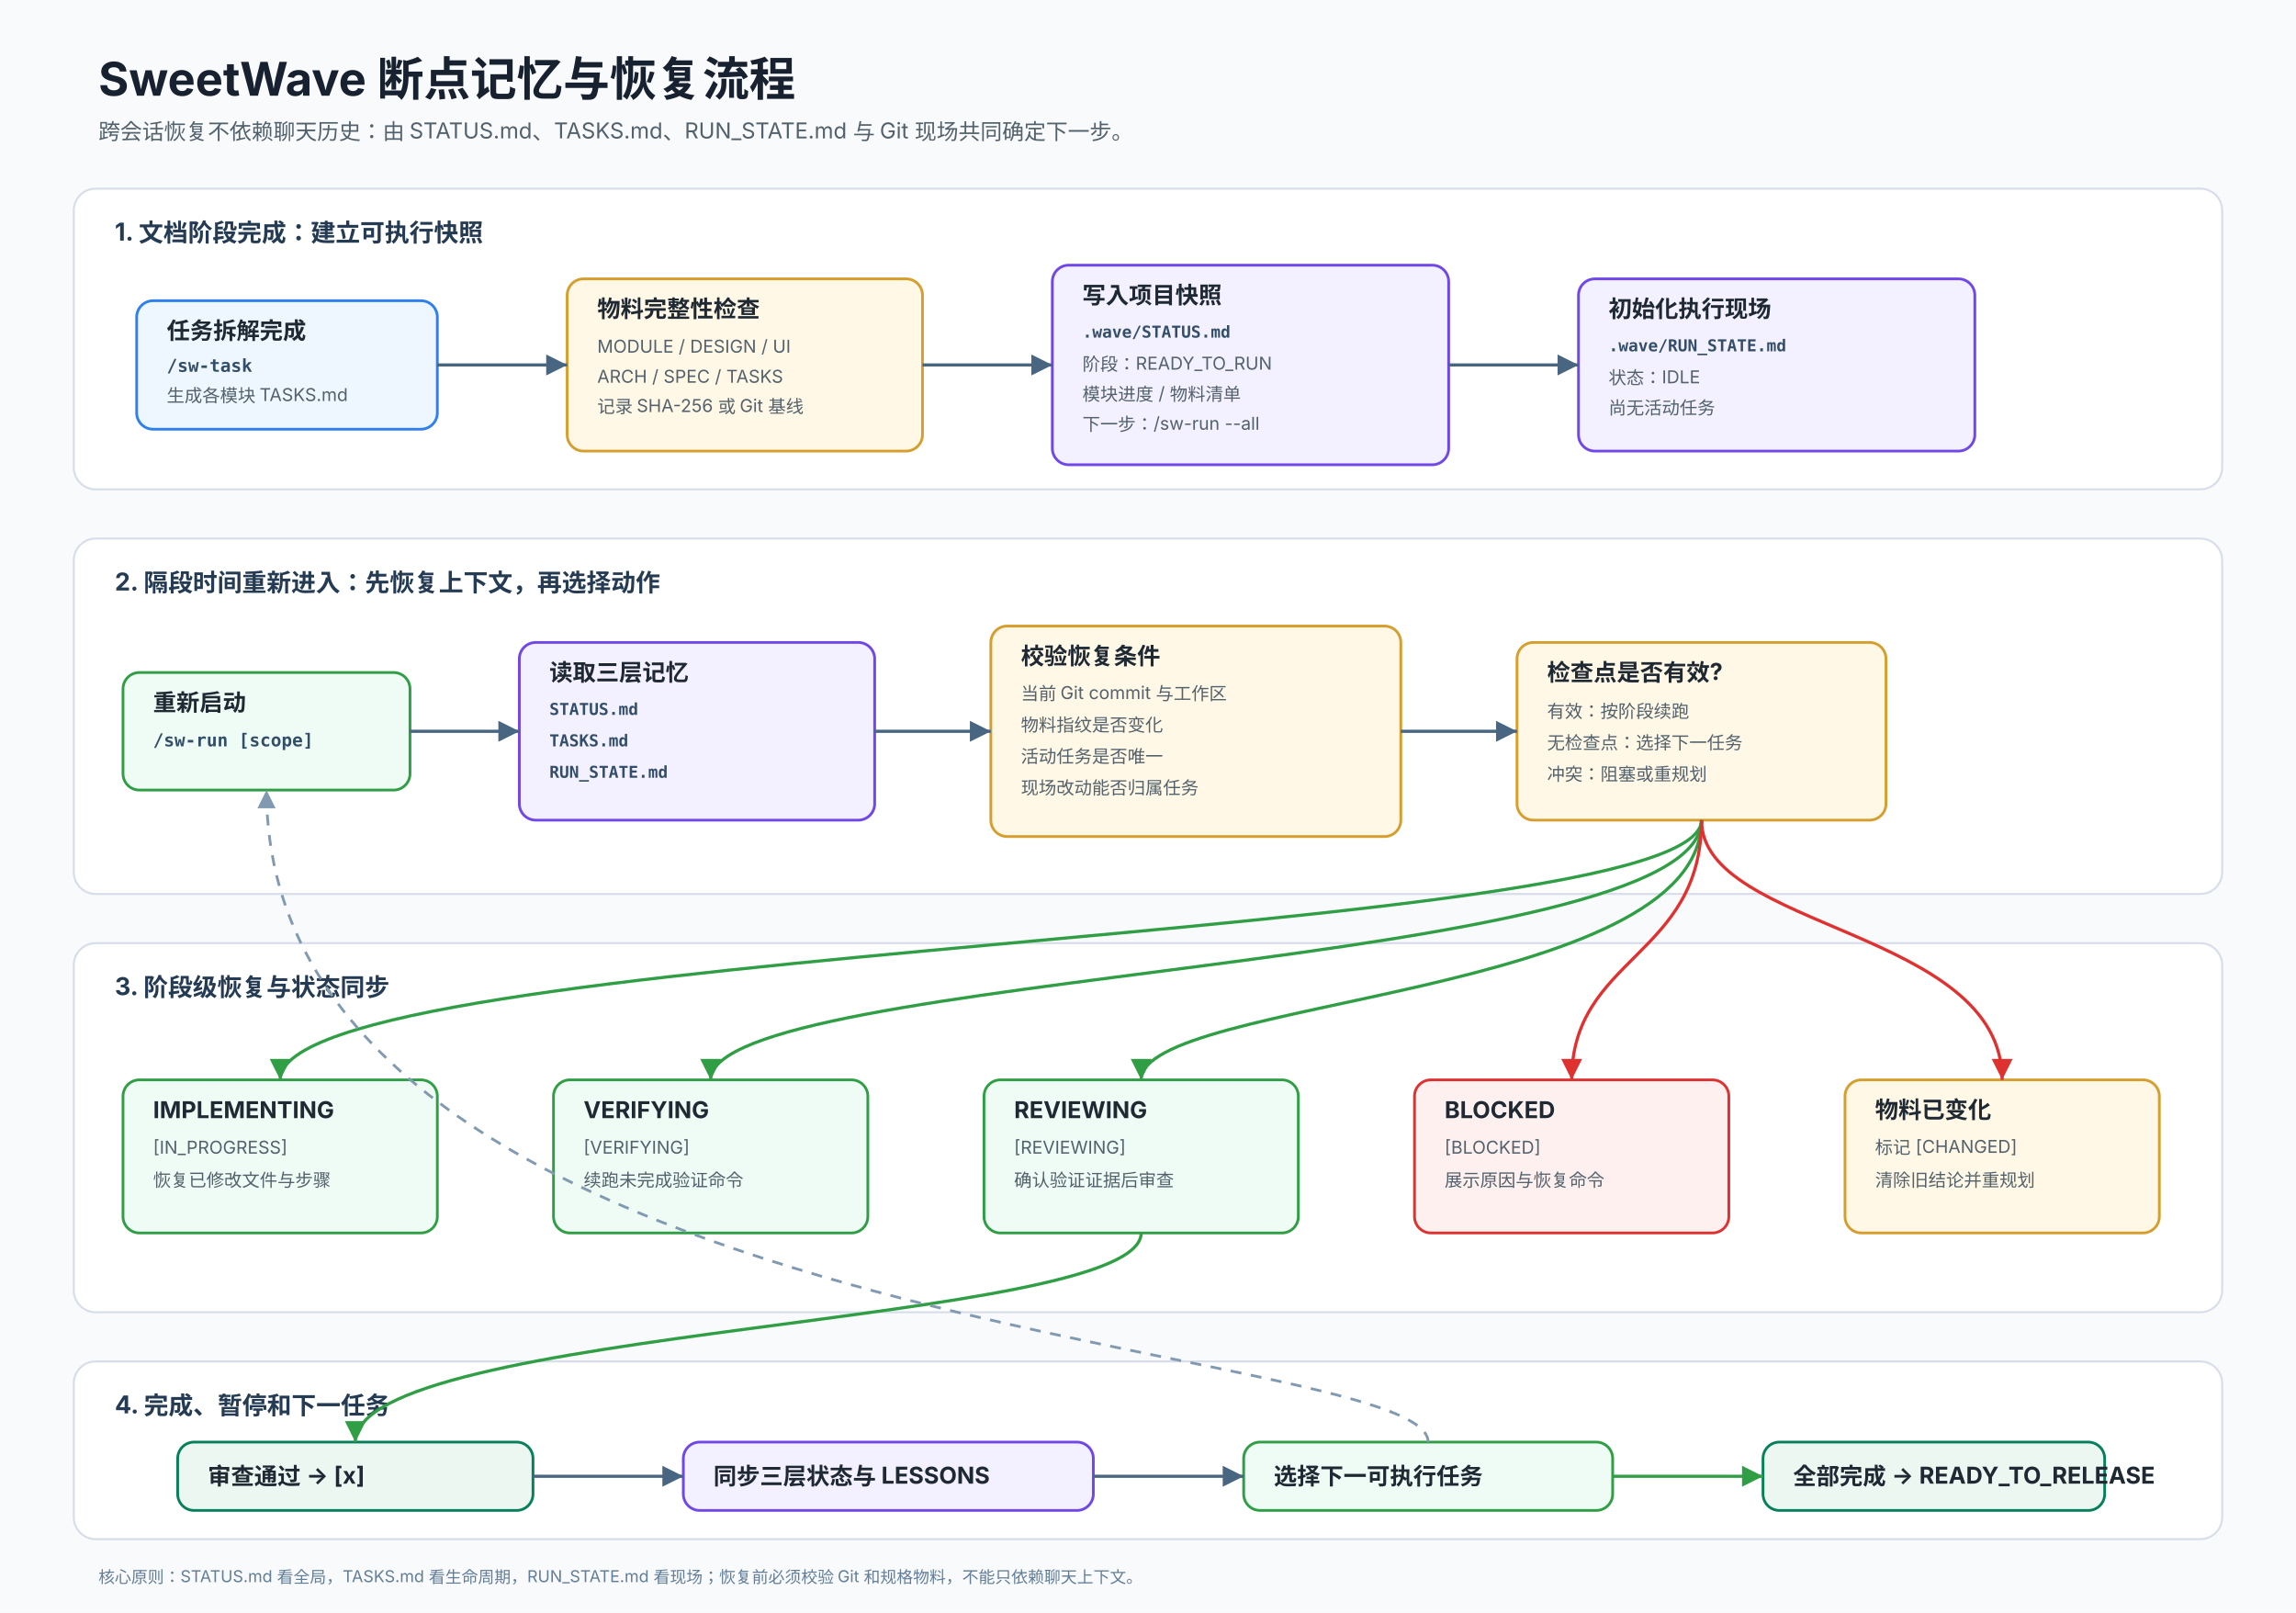
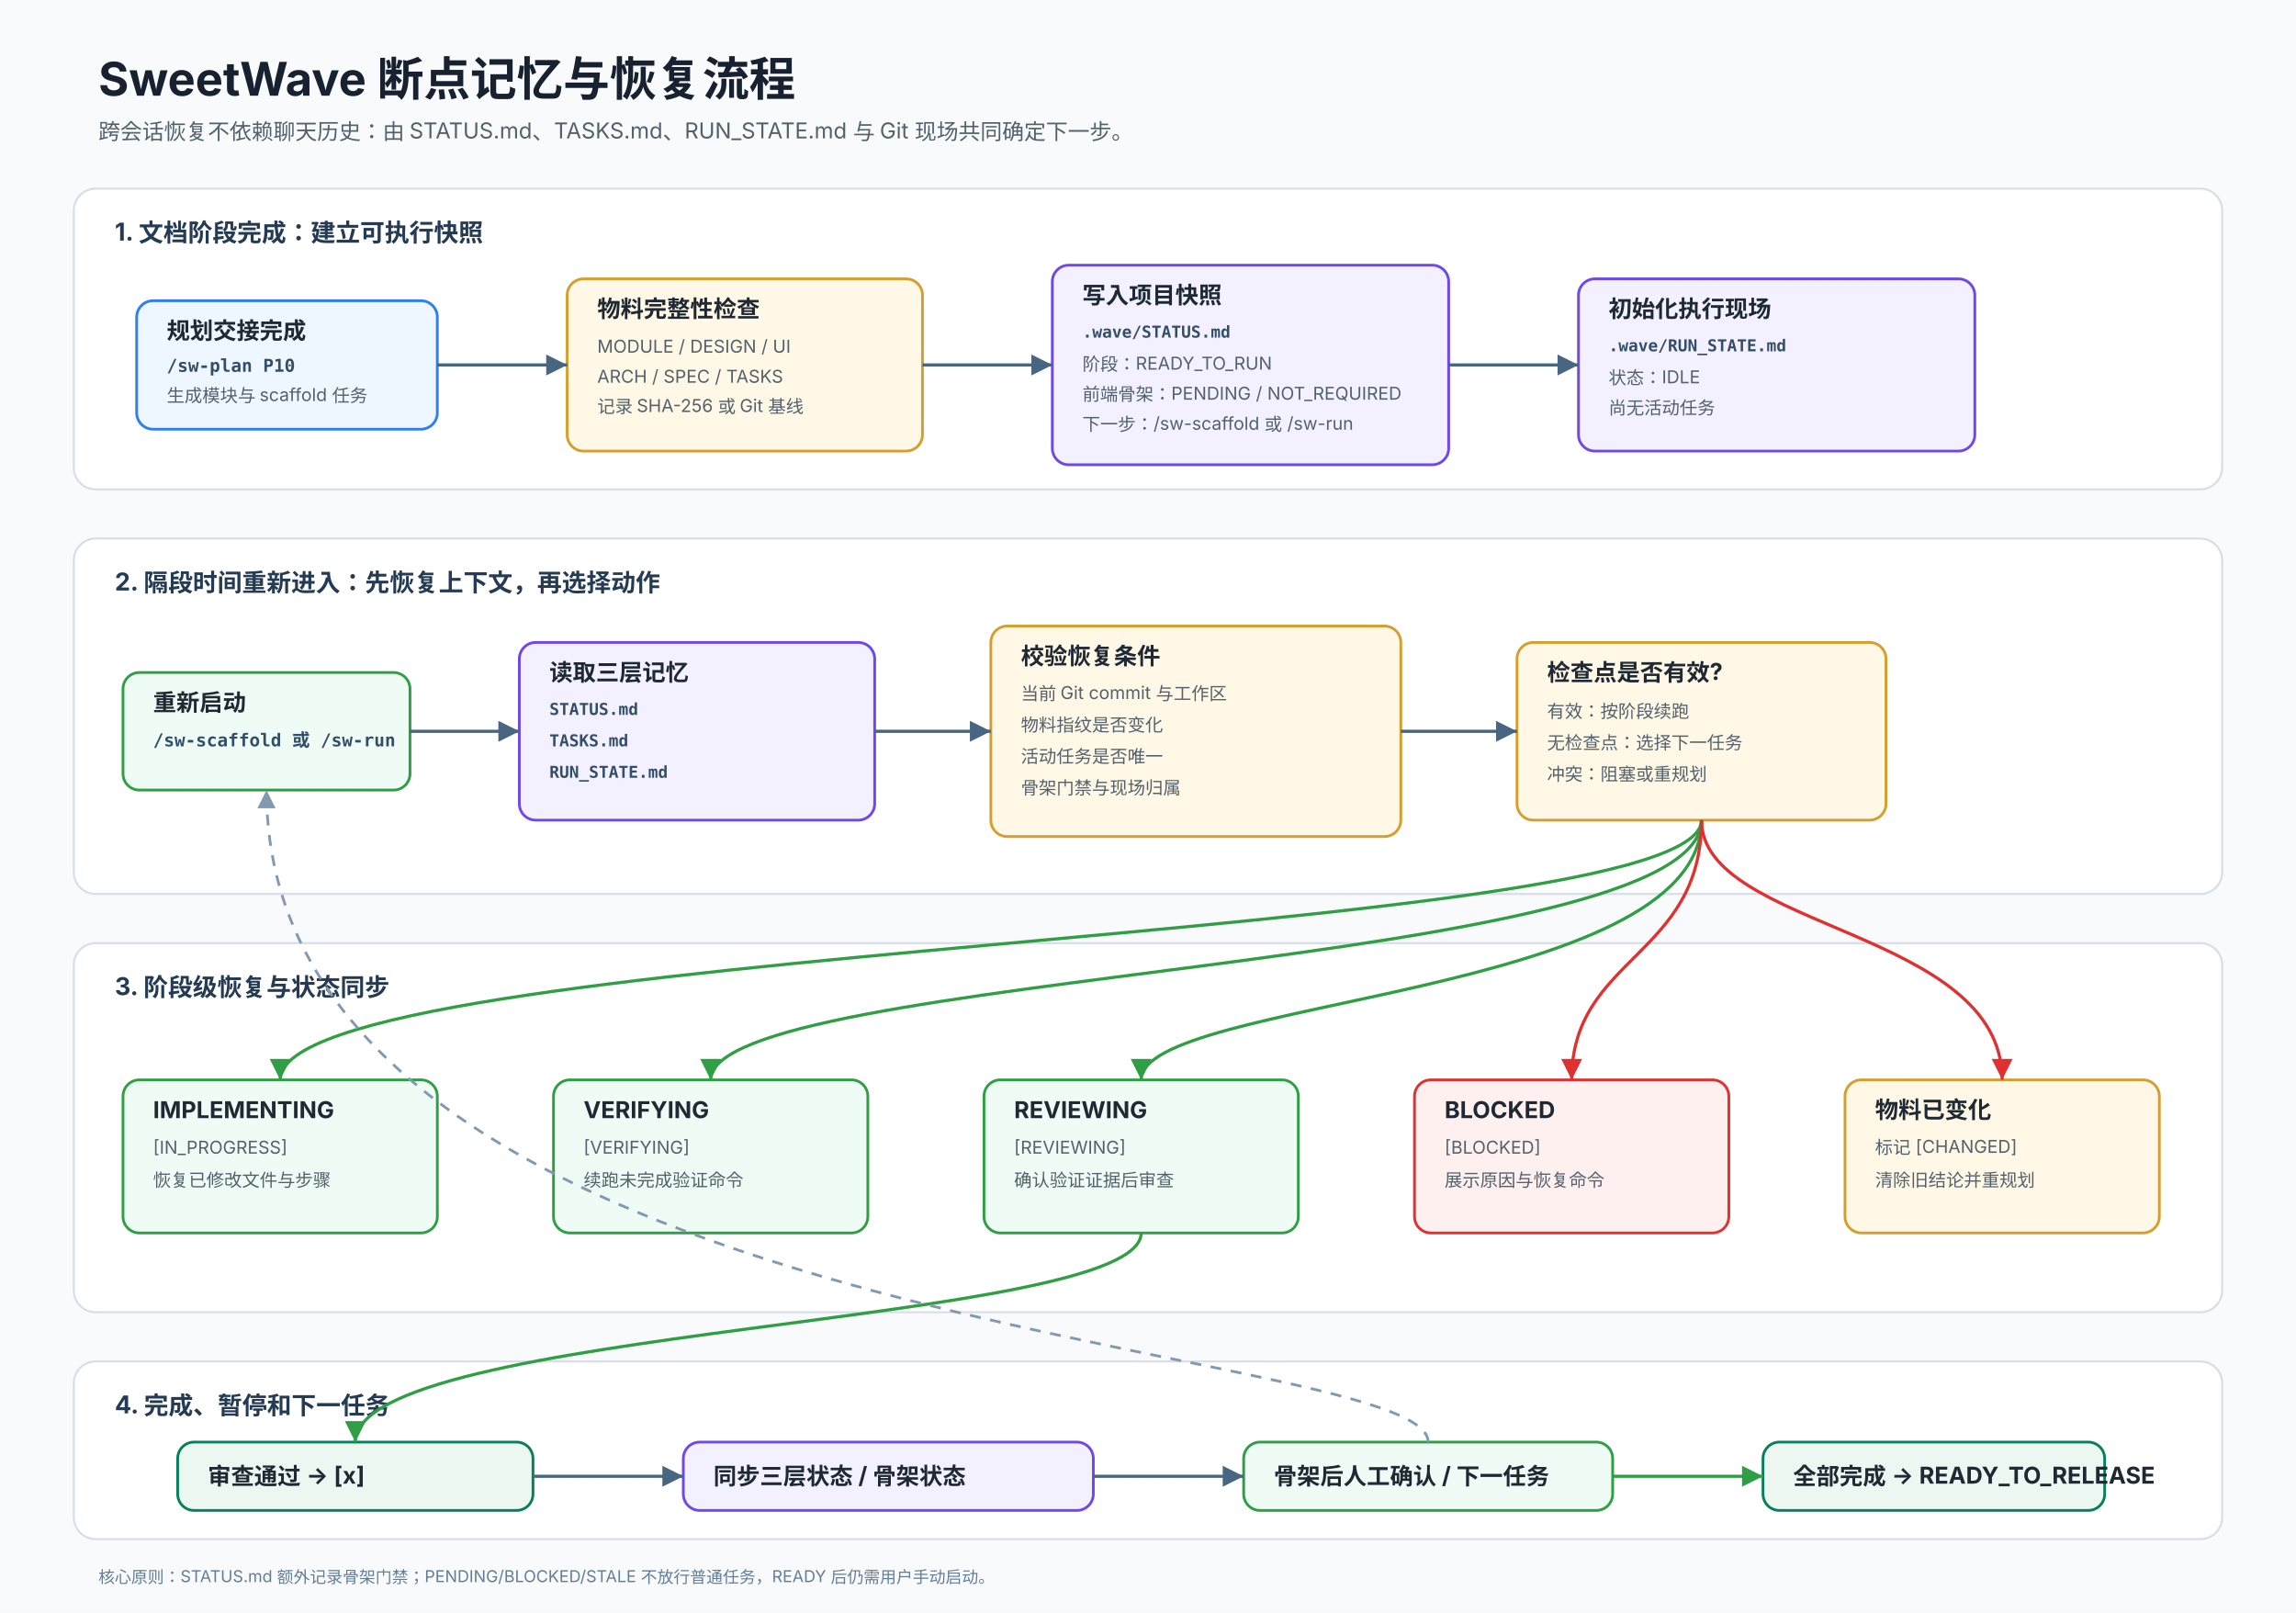
<svg xmlns="http://www.w3.org/2000/svg" width="1680" height="1180" viewBox="0 0 1680 1180" role="img" aria-labelledby="title desc">
  <defs>
    <style>
      .bg { fill: #f8fafc; }
      .title { font: 700 34px -apple-system, BlinkMacSystemFont, "Segoe UI", sans-serif; fill: #18212f; }
      .subtitle { font: 400 16px -apple-system, BlinkMacSystemFont, "Segoe UI", sans-serif; fill: #52616b; }
      .lane { fill: #ffffff; stroke: #d8dee9; stroke-width: 1.5; rx: 16; }
      .lane-title { font: 700 18px -apple-system, BlinkMacSystemFont, "Segoe UI", sans-serif; fill: #243b53; }
      .node { fill: #ffffff; stroke: #9fb3c8; stroke-width: 2; rx: 12; }
      .prepare { fill: #eef7ff; stroke: #2f80ed; }
      .memory { fill: #f3f0ff; stroke: #7048e8; }
      .check { fill: #fff8e6; stroke: #d69e2e; }
      .run { fill: #effcf6; stroke: #2f9e44; }
      .blocked { fill: #fff0f0; stroke: #e03131; }
      .done { fill: #edf7f2; stroke: #087f5b; }
      .node-title { font: 700 17px -apple-system, BlinkMacSystemFont, "Segoe UI", sans-serif; fill: #1f2933; }
      .node-sub { font: 400 13px -apple-system, BlinkMacSystemFont, "Segoe UI", sans-serif; fill: #52616b; }
      .cmd { font: 700 13px ui-monospace, SFMono-Regular, Menlo, Consolas, monospace; fill: #334e68; }
      .path { font: 700 12px ui-monospace, SFMono-Regular, Menlo, Consolas, monospace; fill: #334e68; }
      .small { font: 400 12px -apple-system, BlinkMacSystemFont, "Segoe UI", sans-serif; fill: #627d98; }
      .arrow { fill: none; stroke: #486581; stroke-width: 2.3; marker-end: url(#arrow); }
      .soft { fill: none; stroke: #829ab1; stroke-width: 2; stroke-dasharray: 8 7; marker-end: url(#soft); }
      .ok { fill: none; stroke: #2f9e44; stroke-width: 2.3; marker-end: url(#ok); }
      .warn { fill: none; stroke: #e03131; stroke-width: 2.3; marker-end: url(#warn); }
    </style>
    <marker id="arrow" viewBox="0 0 12 12" refX="10" refY="6" markerWidth="10" markerHeight="10" orient="auto-start-reverse">
      <path d="M2,2 L10,6 L2,10 Z" fill="#486581" />
    </marker>
    <marker id="soft" viewBox="0 0 12 12" refX="10" refY="6" markerWidth="10" markerHeight="10" orient="auto-start-reverse">
      <path d="M2,2 L10,6 L2,10 Z" fill="#829ab1" />
    </marker>
    <marker id="ok" viewBox="0 0 12 12" refX="10" refY="6" markerWidth="10" markerHeight="10" orient="auto-start-reverse">
      <path d="M2,2 L10,6 L2,10 Z" fill="#2f9e44" />
    </marker>
    <marker id="warn" viewBox="0 0 12 12" refX="10" refY="6" markerWidth="10" markerHeight="10" orient="auto-start-reverse">
      <path d="M2,2 L10,6 L2,10 Z" fill="#e03131" />
    </marker>
  </defs>
  <rect class="bg" x="0" y="0" width="1680" height="1180" />
  <text class="title" x="72" y="70">SweetWave 断点记忆与恢复流程</text>
  <text class="subtitle" x="72" y="102">跨会话恢复不依赖聊天历史：由 STATUS.md、TASKS.md、RUN_STATE.md 与 Git 现场共同确定下一步。</text>
  <rect class="lane" x="54" y="138" width="1572" height="220" />
  <text class="lane-title" x="84" y="176">1. 文档阶段完成：建立可执行快照</text>
  <rect class="node prepare" x="100" y="220" width="220" height="94" />
-   <text class="node-title" x="122" y="248">任务拆解完成</text>
-   <text class="cmd" x="122" y="272">/sw-task</text>
-   <text class="node-sub" x="122" y="294">生成各模块 TASKS.md</text>
+   <text class="node-title" x="122" y="248">规划交接完成</text>
+   <text class="cmd" x="122" y="272">/sw-plan P10</text>
+   <text class="node-sub" x="122" y="294">生成模块与 scaffold 任务</text>
  <rect class="node check" x="415" y="204" width="260" height="126" />
  <text class="node-title" x="437" y="232">物料完整性检查</text>
  <text class="node-sub" x="437" y="258">MODULE / DESIGN / UI</text>
  <text class="node-sub" x="437" y="280">ARCH / SPEC / TASKS</text>
  <text class="node-sub" x="437" y="302">记录 SHA-256 或 Git 基线</text>
  <rect class="node memory" x="770" y="194" width="290" height="146" />
  <text class="node-title" x="792" y="222">写入项目快照</text>
  <text class="path" x="792" y="247">.wave/STATUS.md</text>
  <text class="node-sub" x="792" y="271">阶段：READY_TO_RUN</text>
-   <text class="node-sub" x="792" y="293">模块进度 / 物料清单</text>
-   <text class="node-sub" x="792" y="315">下一步：/sw-run --all</text>
+   <text class="node-sub" x="792" y="293">前端骨架：PENDING / NOT_REQUIRED</text>
+   <text class="node-sub" x="792" y="315">下一步：/sw-scaffold 或 /sw-run</text>
  <rect class="node memory" x="1155" y="204" width="290" height="126" />
  <text class="node-title" x="1177" y="232">初始化执行现场</text>
  <text class="path" x="1177" y="257">.wave/RUN_STATE.md</text>
  <text class="node-sub" x="1177" y="281">状态：IDLE</text>
  <text class="node-sub" x="1177" y="303">尚无活动任务</text>
  <path class="arrow" d="M320 267 C350 267, 385 267, 415 267" />
  <path class="arrow" d="M675 267 C705 267, 740 267, 770 267" />
  <path class="arrow" d="M1060 267 C1090 267, 1125 267, 1155 267" />
  <rect class="lane" x="54" y="394" width="1572" height="260" />
  <text class="lane-title" x="84" y="432">2. 隔段时间重新进入：先恢复上下文，再选择动作</text>
  <rect class="node run" x="90" y="492" width="210" height="86" />
  <text class="node-title" x="112" y="520">重新启动</text>
-   <text class="cmd" x="112" y="546">/sw-run [scope]</text>
+   <text class="cmd" x="112" y="546">/sw-scaffold 或 /sw-run</text>
  <rect class="node memory" x="380" y="470" width="260" height="130" />
  <text class="node-title" x="402" y="498">读取三层记忆</text>
  <text class="path" x="402" y="523">STATUS.md</text>
  <text class="path" x="402" y="546">TASKS.md</text>
  <text class="path" x="402" y="569">RUN_STATE.md</text>
  <rect class="node check" x="725" y="458" width="300" height="154" />
  <text class="node-title" x="747" y="486">校验恢复条件</text>
  <text class="node-sub" x="747" y="512">当前 Git commit 与工作区</text>
  <text class="node-sub" x="747" y="535">物料指纹是否变化</text>
  <text class="node-sub" x="747" y="558">活动任务是否唯一</text>
-   <text class="node-sub" x="747" y="581">现场改动能否归属任务</text>
+   <text class="node-sub" x="747" y="581">骨架门禁与现场归属</text>
  <rect class="node check" x="1110" y="470" width="270" height="130" />
  <text class="node-title" x="1132" y="498">检查点是否有效?</text>
  <text class="node-sub" x="1132" y="525">有效：按阶段续跑</text>
  <text class="node-sub" x="1132" y="548">无检查点：选择下一任务</text>
  <text class="node-sub" x="1132" y="571">冲突：阻塞或重规划</text>
  <path class="arrow" d="M300 535 C330 535, 350 535, 380 535" />
  <path class="arrow" d="M640 535 C670 535, 695 535, 725 535" />
  <path class="arrow" d="M1025 535 C1055 535, 1080 535, 1110 535" />
  <rect class="lane" x="54" y="690" width="1572" height="270" />
  <text class="lane-title" x="84" y="728">3. 阶段级恢复与状态同步</text>
  <rect class="node run" x="90" y="790" width="230" height="112" />
  <text class="node-title" x="112" y="818">IMPLEMENTING</text>
  <text class="node-sub" x="112" y="844">[IN_PROGRESS]</text>
  <text class="node-sub" x="112" y="868">恢复已修改文件与步骤</text>
  <rect class="node run" x="405" y="790" width="230" height="112" />
  <text class="node-title" x="427" y="818">VERIFYING</text>
  <text class="node-sub" x="427" y="844">[VERIFYING]</text>
  <text class="node-sub" x="427" y="868">续跑未完成验证命令</text>
  <rect class="node run" x="720" y="790" width="230" height="112" />
  <text class="node-title" x="742" y="818">REVIEWING</text>
  <text class="node-sub" x="742" y="844">[REVIEWING]</text>
  <text class="node-sub" x="742" y="868">确认验证证据后审查</text>
  <rect class="node blocked" x="1035" y="790" width="230" height="112" />
  <text class="node-title" x="1057" y="818">BLOCKED</text>
  <text class="node-sub" x="1057" y="844">[BLOCKED]</text>
  <text class="node-sub" x="1057" y="868">展示原因与恢复命令</text>
  <rect class="node check" x="1350" y="790" width="230" height="112" />
  <text class="node-title" x="1372" y="818">物料已变化</text>
  <text class="node-sub" x="1372" y="844">标记 [CHANGED]</text>
  <text class="node-sub" x="1372" y="868">清除旧结论并重规划</text>
  <path class="ok" d="M1245 600 C1245 690, 205 690, 205 790" />
  <path class="ok" d="M1245 600 C1245 710, 520 710, 520 790" />
  <path class="ok" d="M1245 600 C1245 730, 835 730, 835 790" />
  <path class="warn" d="M1245 600 C1245 700, 1150 700, 1150 790" />
  <path class="warn" d="M1245 600 C1245 680, 1465 680, 1465 790" />
  <rect class="lane" x="54" y="996" width="1572" height="130" />
  <text class="lane-title" x="84" y="1034">4. 完成、暂停和下一任务</text>
  <rect class="node done" x="130" y="1055" width="260" height="50" />
  <text class="node-title" x="152" y="1086">审查通过 → [x]</text>
  <rect class="node memory" x="500" y="1055" width="300" height="50" />
-   <text class="node-title" x="522" y="1086">同步三层状态与 LESSONS</text>
+   <text class="node-title" x="522" y="1086">同步三层状态 / 骨架状态</text>
  <rect class="node run" x="910" y="1055" width="270" height="50" />
-   <text class="node-title" x="932" y="1086">选择下一可执行任务</text>
+   <text class="node-title" x="932" y="1086">骨架后人工确认 / 下一任务</text>
  <rect class="node done" x="1290" y="1055" width="250" height="50" />
  <text class="node-title" x="1312" y="1086">全部完成 → READY_TO_RELEASE</text>
  <path class="ok" d="M835 902 C835 970, 260 970, 260 1055" />
  <path class="arrow" d="M390 1080 C425 1080, 465 1080, 500 1080" />
  <path class="arrow" d="M800 1080 C835 1080, 875 1080, 910 1080" />
  <path class="ok" d="M1180 1080 C1215 1080, 1255 1080, 1290 1080" />
  <path class="soft" d="M1045 1055 C1045 980, 195 980, 195 578" />
-   <text class="small" x="72" y="1158">核心原则：STATUS.md 看全局，TASKS.md 看生命周期，RUN_STATE.md 看现场；恢复前必须校验 Git 和规格物料，不能只依赖聊天上下文。</text>
+   <text class="small" x="72" y="1158">核心原则：STATUS.md 额外记录骨架门禁；PENDING/BLOCKED/STALE 不放行普通任务，READY 后仍需用户手动启动。</text>
</svg>
